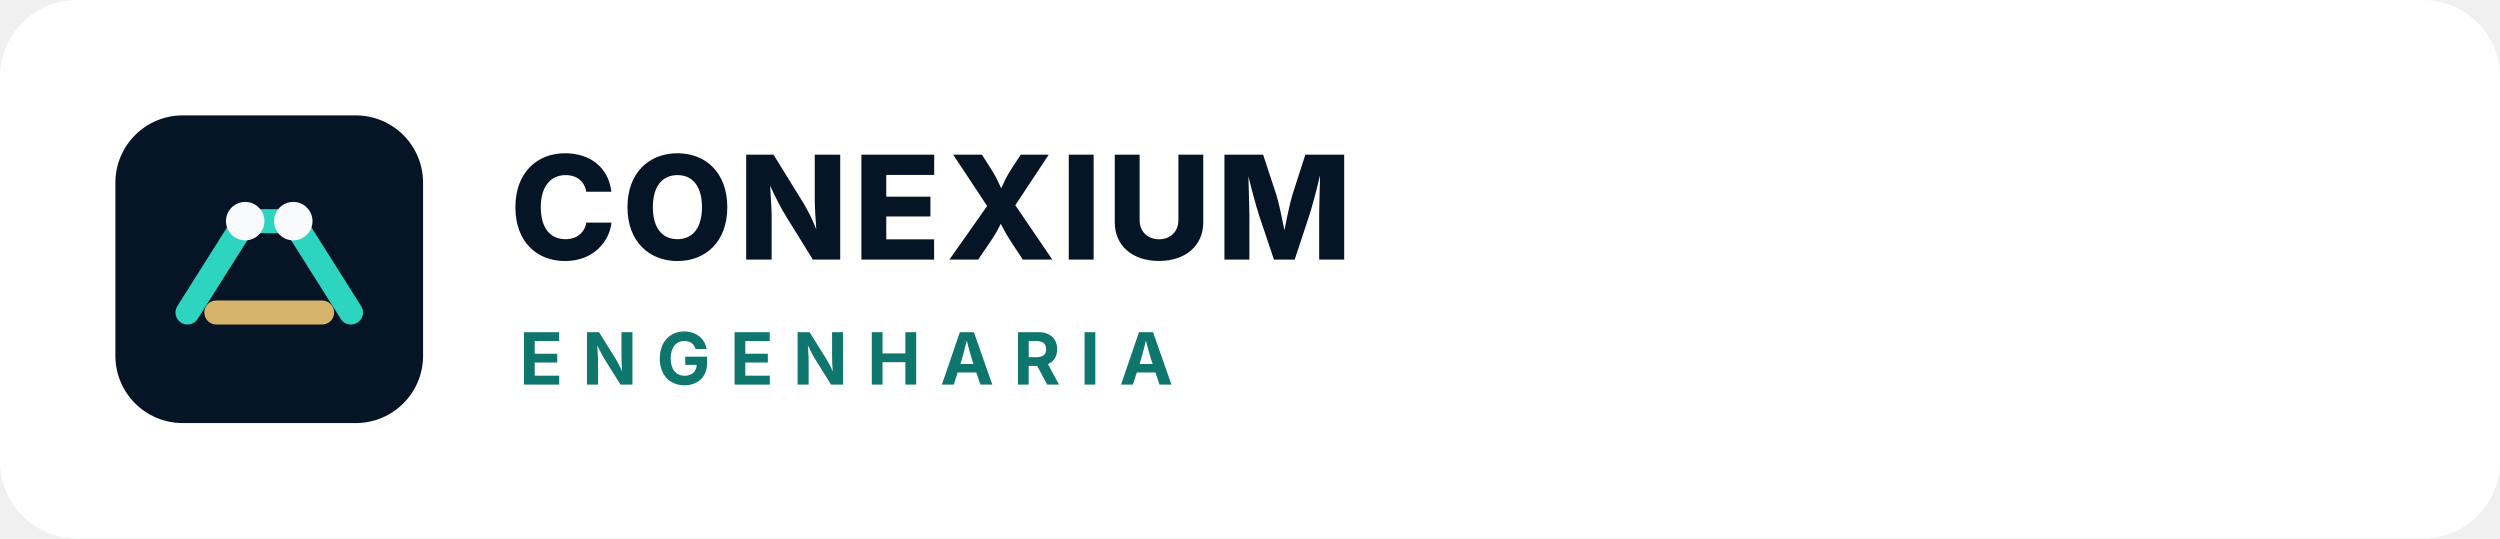
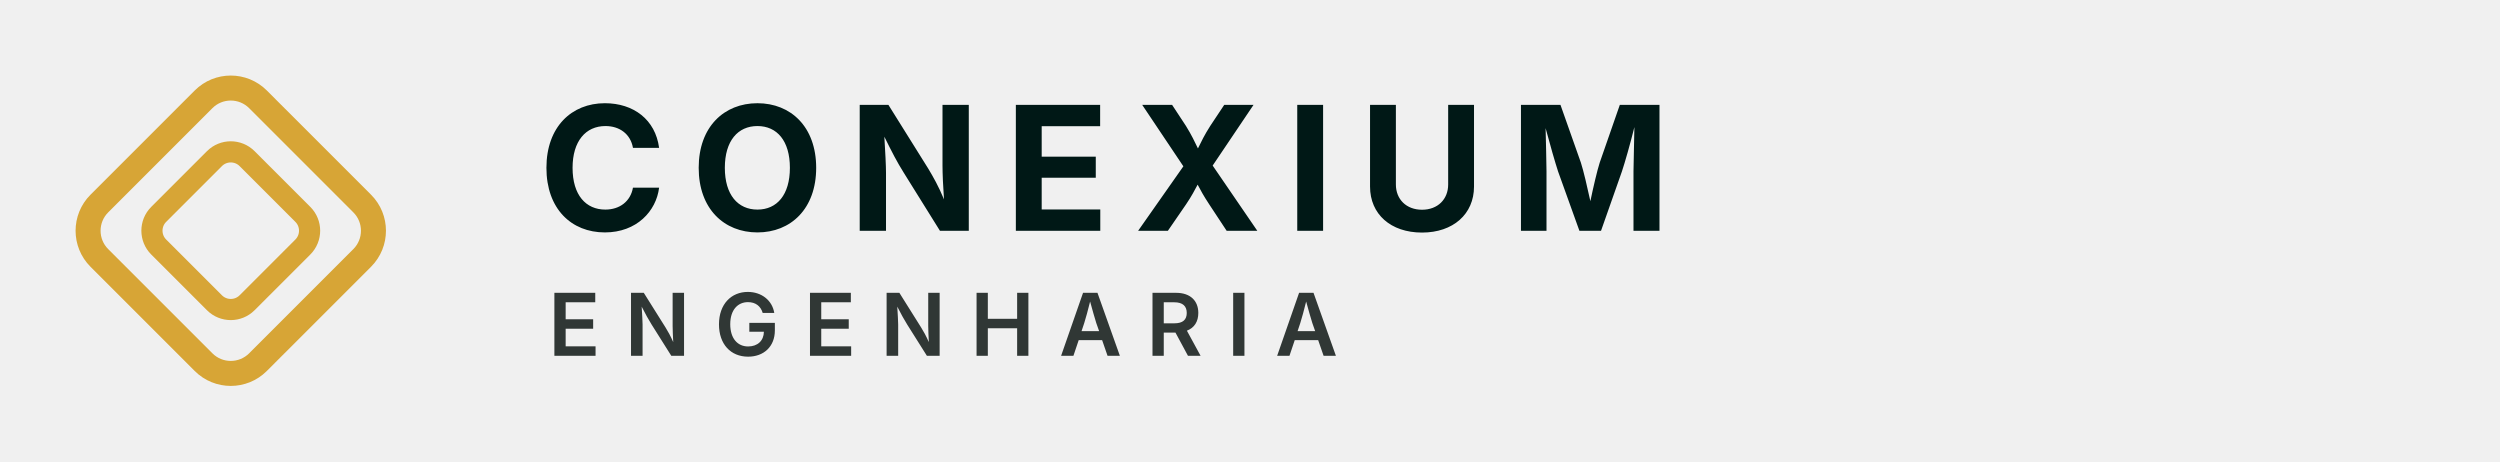
- <svg xmlns="http://www.w3.org/2000/svg" viewBox="0 0 520 112" role="img" aria-label="Conexium Engenharia">
-   <rect width="520" height="112" rx="16" fill="#FFFFFF" />
-   <g transform="translate(24 24)">
-     <rect width="64" height="64" rx="14" fill="#061525" />
-     <path d="M15 41 27 22h10l12 19" fill="none" stroke="#2DD4BF" stroke-width="5" stroke-linecap="round" stroke-linejoin="round" />
-     <path d="M21 41h22" stroke="#D6B46A" stroke-width="5" stroke-linecap="round" />
-     <circle cx="27" cy="22" r="4" fill="#F8FAFC" />
-     <circle cx="37" cy="22" r="4" fill="#F8FAFC" />
+ <svg xmlns="http://www.w3.org/2000/svg" viewBox="0 0 260 48" fill="none" role="img" aria-label="Conexium Engenharia">
+   <g transform="translate(4, 4)">
+     <rect x="20" y="3.5" width="23.33" height="23.33" rx="4" transform="rotate(45 20 3.5)" stroke="#D7A536" stroke-width="2.6" fill="none" />
+     <rect x="20" y="10.8" width="13" height="13" rx="2.4" transform="rotate(45 20 10.8)" stroke="#D7A536" stroke-width="2.2" fill="none" />
  </g>
-   <text x="106" y="54" fill="#061525" font-family="Inter, Arial, sans-serif" font-size="30" font-weight="800" letter-spacing="1">CONEXIUM</text>
-   <text x="108" y="80" fill="#0F766E" font-family="Inter, Arial, sans-serif" font-size="15" font-weight="700" letter-spacing="4">ENGENHARIA</text>
+   <text x="56" y="24" fill="#001816" font-family="'Inter', 'Manrope', -apple-system, sans-serif" font-size="18" font-weight="700" letter-spacing="0.14em">CONEXIUM</text>
+   <text x="57" y="37" fill="#303735" font-family="'Inter', 'Manrope', -apple-system, sans-serif" font-size="9" font-weight="600" letter-spacing="0.28em">ENGENHARIA</text>
</svg>
